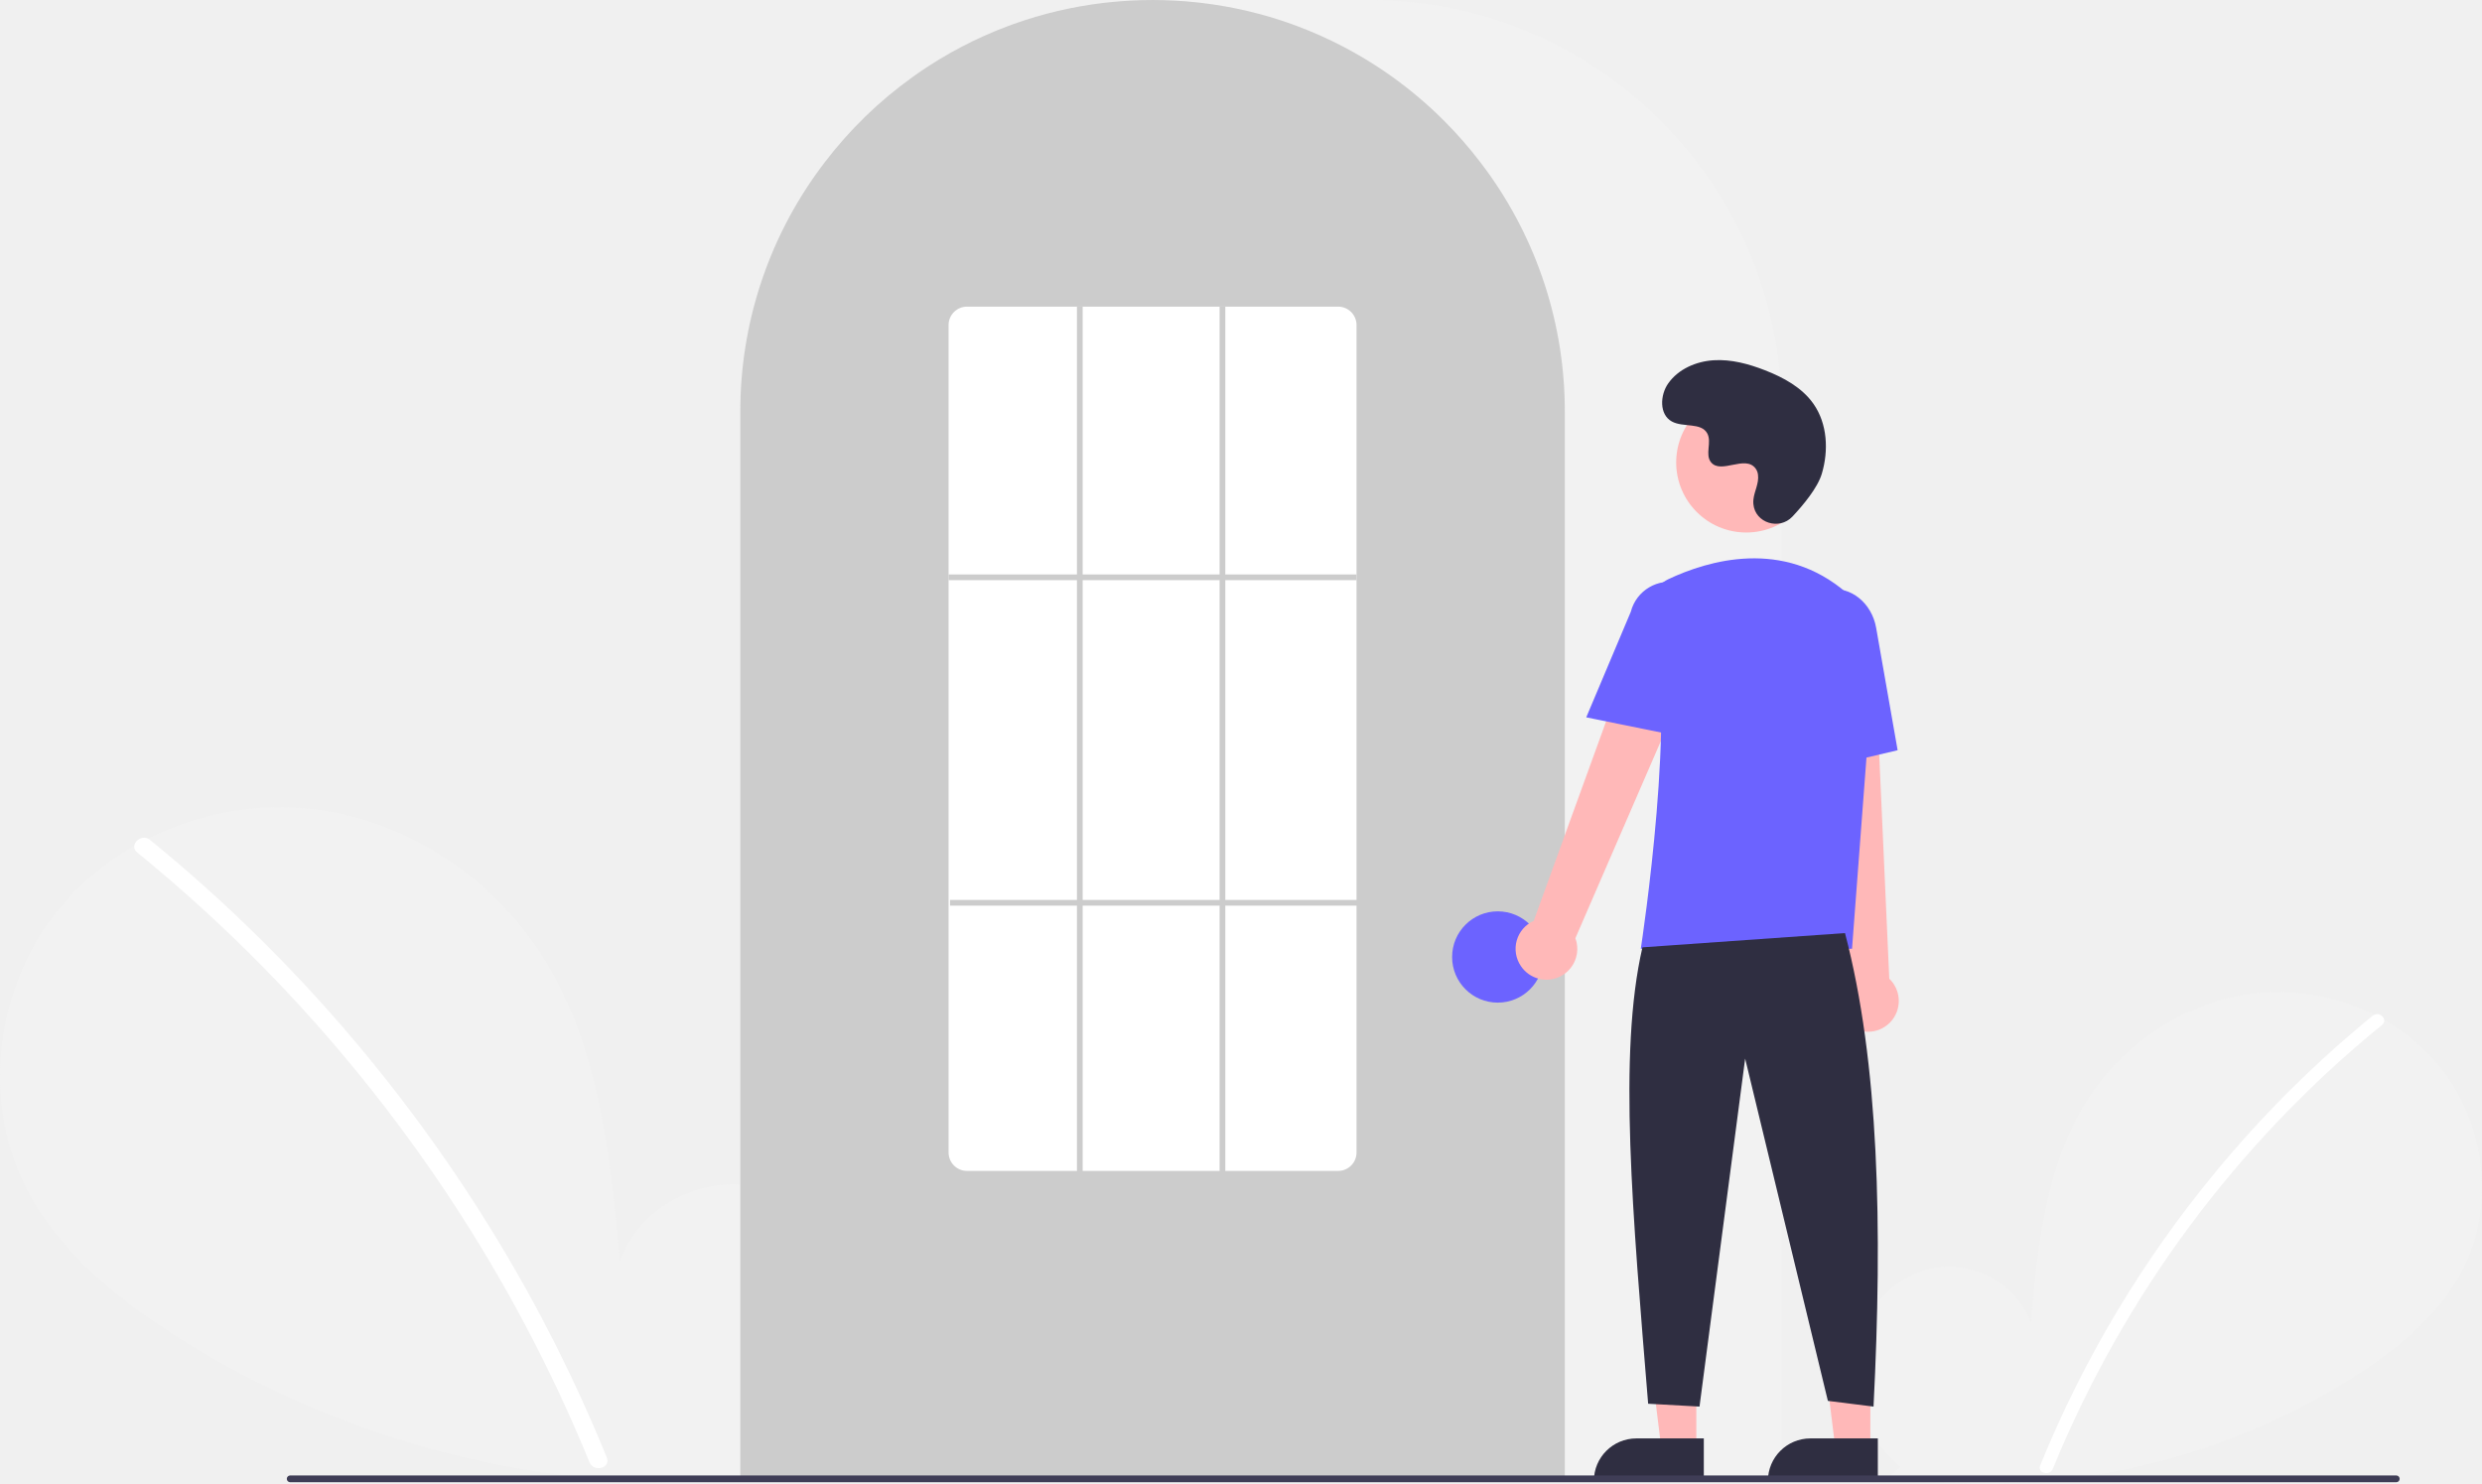
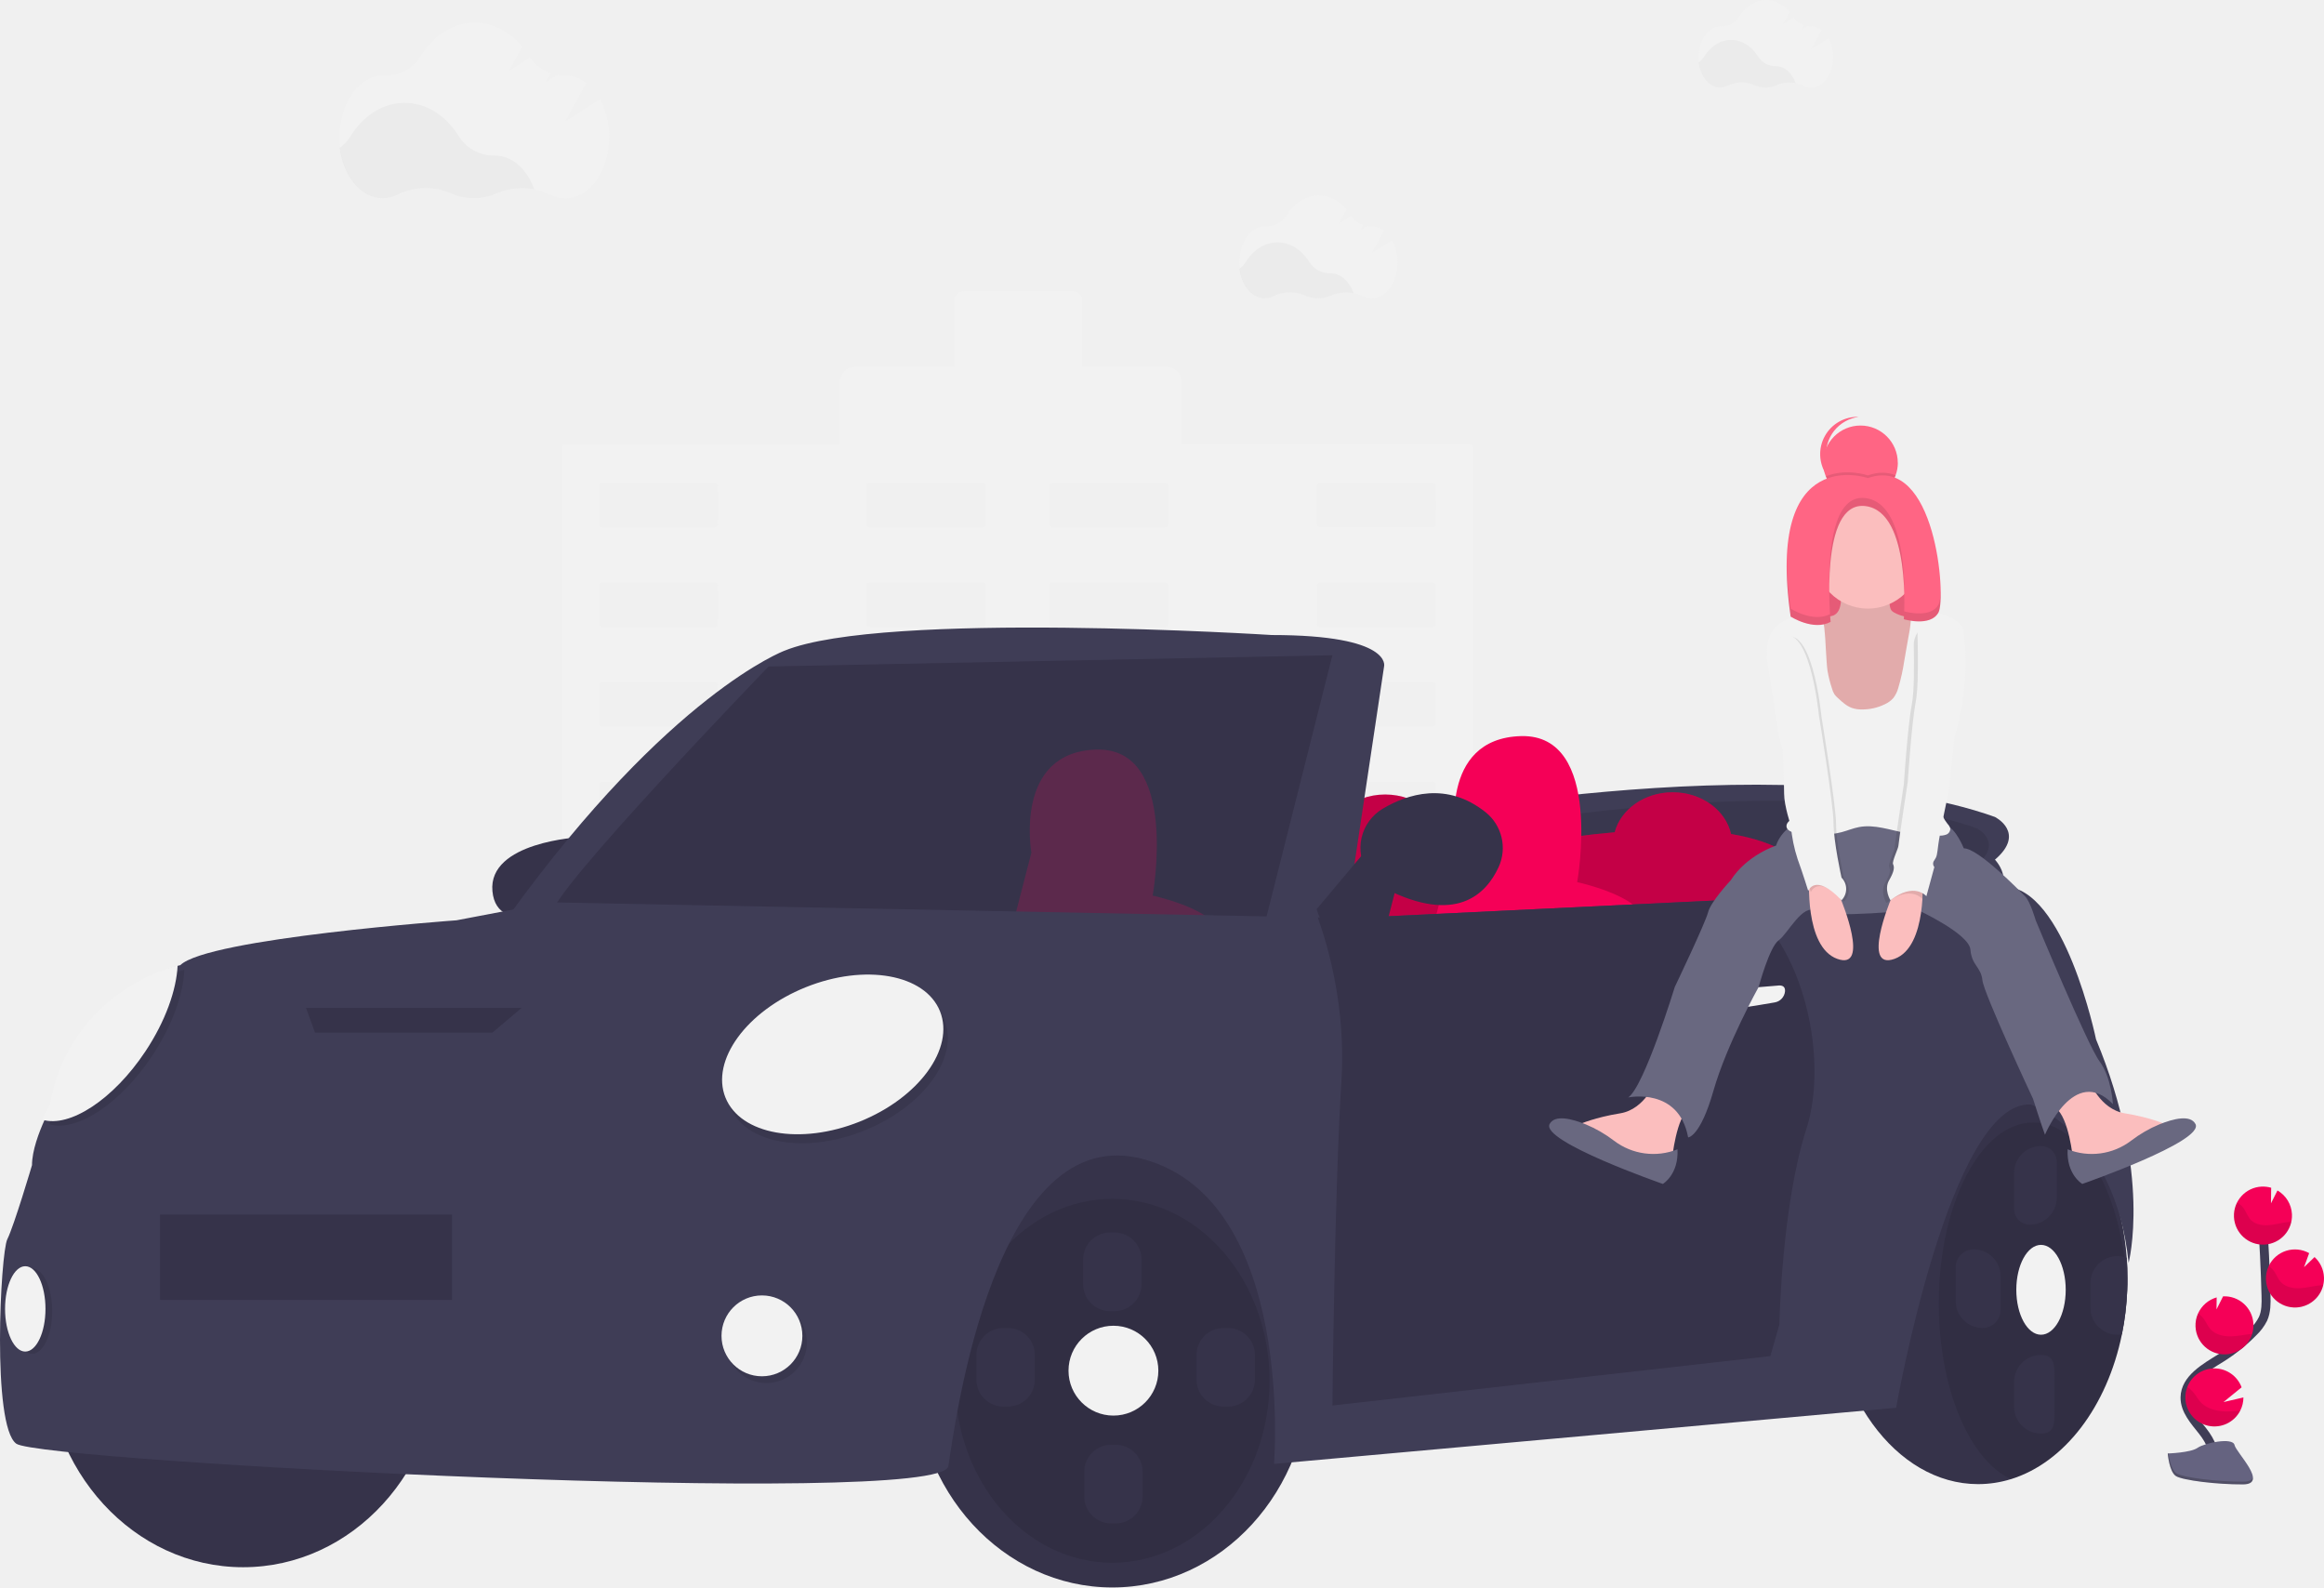
- <svg xmlns="http://www.w3.org/2000/svg" id="b368e7d6-7c4a-408c-9a35-0514749a7e1a" data-name="Layer 1" width="870" height="520.139" viewBox="0 0 870 520.139">
-   <path d="M831.092,704.187c-11.138-9.412-17.904-24.28-16.13-38.754s12.764-27.78,27.018-30.854,30.504,5.435,34.834,19.359c2.383-26.846,5.129-54.818,19.402-77.68,12.924-20.701,35.309-35.514,59.569-38.164s49.803,7.359,64.933,26.507,18.835,46.985,8.238,68.969c-7.806,16.195-22.188,28.247-37.257,38.052a240.452,240.452,0,0,1-164.454,35.977Z" transform="translate(-165 -189.9307)" fill="#f2f2f2" />
-   <path d="M996.728,546.01a393.414,393.414,0,0,0-54.826,54.442,394.561,394.561,0,0,0-61.752,103.194c-1.112,2.725,3.313,3.911,4.412,1.216A392.342,392.342,0,0,1,999.963,549.245c2.284-1.86-.97-5.08-3.236-3.236Z" transform="translate(-165 -189.9307)" fill="#fff" />
-   <path d="M445.067,701.63c15.299-12.927,24.591-33.348,22.154-53.228s-17.531-38.156-37.11-42.377-41.897,7.464-47.844,26.59c-3.273-36.873-7.044-75.292-26.648-106.693-17.751-28.433-48.497-48.778-81.818-52.418s-68.404,10.107-89.185,36.407-25.869,64.535-11.315,94.729c10.722,22.243,30.475,38.797,51.172,52.264,66.03,42.965,147.939,60.884,225.877,49.415" transform="translate(-165 -189.9307)" fill="#f2f2f2" />
-   <path d="M217.567,484.373a540.355,540.355,0,0,1,75.304,74.777A548.076,548.076,0,0,1,352.257,647.04a545.835,545.835,0,0,1,25.43,53.846c1.527,3.743-4.55,5.372-6.06,1.671a536.36,536.36,0,0,0-49.009-92.727A539.734,539.734,0,0,0,256.889,528.632a538.441,538.441,0,0,0-43.766-39.815c-3.138-2.555,1.332-6.978,4.444-4.444Z" transform="translate(-165 -189.9307)" fill="#fff" />
-   <path d="M789.5,708.931h-365v-374.5c0-79.678,64.822-144.5,144.5-144.5h76c79.677,0,144.5,64.822,144.5,144.5Z" transform="translate(-165 -189.9307)" fill="#f2f2f2" />
-   <path d="M713.5,708.931h-289v-374.5a143.382,143.382,0,0,1,27.596-84.944c.664-.905,1.326-1.798,2.009-2.681a144.466,144.466,0,0,1,30.754-29.851c.66-.48,1.322-.952,1.994-1.423a144.16,144.16,0,0,1,31.472-16.459c.661-.25,1.334-.501,2.007-.742a144.02,144.02,0,0,1,31.108-7.336c.658-.09,1.333-.16,2.008-.23a146.288,146.288,0,0,1,31.105,0c.673.07,1.349.141,2.014.231a143.995,143.995,0,0,1,31.1,7.335c.673.241,1.346.492,2.009.743a143.799,143.799,0,0,1,31.106,16.216c.672.461,1.344.933,2.006,1.405a145.987,145.987,0,0,1,18.384,15.564,144.305,144.305,0,0,1,12.724,14.551c.681.88,1.343,1.773,2.005,2.677A143.382,143.382,0,0,1,713.5,334.431Z" transform="translate(-165 -189.9307)" fill="#ccc" />
-   <circle cx="525" cy="335.5" r="16" fill="#6c63ff" />
-   <polygon points="594.599 507.783 582.339 507.783 576.506 460.495 594.601 460.496 594.599 507.783" fill="#ffb8b8" />
-   <path d="M573.582,504.28h23.644a0,0,0,0,1,0,0v14.887a0,0,0,0,1,0,0H558.695a0,0,0,0,1,0,0v0a14.887,14.887,0,0,1,14.887-14.887Z" fill="#2f2e41" />
-   <polygon points="655.599 507.783 643.339 507.783 637.506 460.495 655.601 460.496 655.599 507.783" fill="#ffb8b8" />
-   <path d="M634.582,504.28h23.644a0,0,0,0,1,0,0v14.887a0,0,0,0,1,0,0H619.695a0,0,0,0,1,0,0v0a14.887,14.887,0,0,1,14.887-14.887Z" fill="#2f2e41" />
-   <path d="M698.098,528.6a10.743,10.743,0,0,1,4.511-15.843l41.676-114.867L764.791,409.082,717.206,518.853a10.801,10.801,0,0,1-19.109,9.748Z" transform="translate(-165 -189.9307)" fill="#ffb8b8" />
-   <path d="M814.336,550.184a10.743,10.743,0,0,1-2.893-16.217L798.533,412.458l23.338,1.066L827.236,533.045a10.801,10.801,0,0,1-12.9,17.139Z" transform="translate(-165 -189.9307)" fill="#ffb8b8" />
-   <circle cx="612.106" cy="162.123" r="24.561" fill="#ffb8b8" />
-   <path d="M814.18,522.549H740.133l.089-.576c.133-.861,13.197-86.439,3.562-114.436a11.813,11.813,0,0,1,6.069-14.584h0c13.772-6.485,40.208-14.471,62.52,4.909a28.234,28.234,0,0,1,9.459,23.396Z" transform="translate(-165 -189.9307)" fill="#6c63ff" />
-   <path d="M754.354,448.181,721.018,441.418l15.626-37.03a13.997,13.997,0,0,1,27.106,6.998Z" transform="translate(-165 -189.9307)" fill="#6c63ff" />
-   <path d="M797.05,460.739l-2.004-45.941c-1.52-8.636,3.424-16.8,11.027-18.135,7.605-1.33,15.032,4.66,16.558,13.36l7.533,42.928Z" transform="translate(-165 -189.9307)" fill="#6c63ff" />
-   <path d="M811.716,517.049c11.915,45.377,13.214,103.069,10,166l-16-2-29-120-16,122-18-1c-5.377-66.03-10.613-122.715-2-160Z" transform="translate(-165 -189.9307)" fill="#2f2e41" />
-   <path d="M793.289,371.035c-4.582,4.881-13.091,2.261-13.688-4.407a8.055,8.055,0,0,1,.01-1.556c.308-2.954,2.015-5.635,1.606-8.754a4.59,4.59,0,0,0-.84-2.149c-3.651-4.889-12.222,2.187-15.668-2.239-2.113-2.714.371-6.987-1.251-10.021-2.14-4.004-8.479-2.029-12.454-4.221-4.423-2.439-4.158-9.225-1.247-13.353,3.551-5.034,9.776-7.72,15.923-8.107s12.253,1.275,17.992,3.511c6.521,2.541,12.988,6.054,17.001,11.788,4.88,6.973,5.35,16.348,2.909,24.502C802.098,360.99,797.031,367.049,793.289,371.035Z" transform="translate(-165 -189.9307)" fill="#2f2e41" />
-   <path d="M1004.982,709.574h-738.294a1.191,1.191,0,0,1,0-2.381h738.294a1.191,1.191,0,0,1,0,2.381Z" transform="translate(-165 -189.9307)" fill="#3f3d56" />
-   <path d="M634,600.431H504a6.465,6.465,0,0,1-6.5-6.415V303.846a6.465,6.465,0,0,1,6.5-6.415H634a6.465,6.465,0,0,1,6.5,6.415V594.015A6.465,6.465,0,0,1,634,600.431Z" transform="translate(-165 -189.9307)" fill="#fff" />
-   <rect x="332.5" y="201.39" width="143" height="2" fill="#ccc" />
-   <rect x="333" y="315.5" width="143" height="2" fill="#ccc" />
-   <rect x="377.5" y="107.5" width="2" height="304" fill="#ccc" />
-   <rect x="427.5" y="107.5" width="2" height="304" fill="#ccc" />
+ <svg xmlns="http://www.w3.org/2000/svg" id="a1a4a747-966c-40c1-8b1e-379ad2323333" data-name="Layer 1" width="1034.75" height="706.69" viewBox="0 0 1034.75 706.69">
+   <path d="M737.11,294.39H608.76V266.63a6.64,6.64,0,0,0-6.64-6.64H564.43V230.42a4.18,4.18,0,0,0-4.18-4.18H511.7a4.18,4.18,0,0,0-4.18,4.18V260H463.21a6.64,6.64,0,0,0-6.64,6.64v27.76H334.18a1.35,1.35,0,0,0-1.34,1.35V664.26a1.35,1.35,0,0,0,1.34,1.35h81.34a1.35,1.35,0,0,0,1.35-1.35V614.68a1.36,1.36,0,0,1,1.35-1.35h34.36a1.36,1.36,0,0,1,1.35,1.35v49.58a1.35,1.35,0,0,0,1.34,1.35H616a1.36,1.36,0,0,0,1.35-1.35V614.68a1.35,1.35,0,0,1,1.34-1.35h34.36a1.35,1.35,0,0,1,1.35,1.35v49.58a1.36,1.36,0,0,0,1.35,1.35h81.34a1.36,1.36,0,0,0,1.35-1.35V295.74A1.36,1.36,0,0,0,737.11,294.39ZM402.31,596.11a1.34,1.34,0,0,1-1.34,1.34H350.73a1.34,1.34,0,0,1-1.35-1.34V579a1.35,1.35,0,0,1,1.35-1.35H401a1.35,1.35,0,0,1,1.34,1.35Zm0-44.34a1.34,1.34,0,0,1-1.34,1.35H350.73a1.34,1.34,0,0,1-1.35-1.35V534.62a1.34,1.34,0,0,1,1.35-1.35H401a1.34,1.34,0,0,1,1.34,1.35Zm0-44.33a1.35,1.35,0,0,1-1.34,1.35H350.73a1.35,1.35,0,0,1-1.35-1.35V490.28a1.35,1.35,0,0,1,1.35-1.35H401a1.35,1.35,0,0,1,1.34,1.35Zm0-44.34a1.34,1.34,0,0,1-1.34,1.35H350.73a1.34,1.34,0,0,1-1.35-1.35V446a1.34,1.34,0,0,1,1.35-1.35H401a1.34,1.34,0,0,1,1.34,1.35Zm0-44.33a1.35,1.35,0,0,1-1.34,1.35H350.73a1.35,1.35,0,0,1-1.35-1.35V401.61a1.34,1.34,0,0,1,1.35-1.34H401a1.34,1.34,0,0,1,1.34,1.34Zm0-44.33a1.34,1.34,0,0,1-1.34,1.34H350.73a1.34,1.34,0,0,1-1.35-1.34V357.28a1.35,1.35,0,0,1,1.35-1.35H401a1.35,1.35,0,0,1,1.34,1.35Zm0-44.34a1.34,1.34,0,0,1-1.34,1.35H350.73a1.34,1.34,0,0,1-1.35-1.35V313a1.34,1.34,0,0,1,1.35-1.35H401a1.34,1.34,0,0,1,1.34,1.35Zm119.11,266a1.34,1.34,0,0,1-1.35,1.34H469.83a1.35,1.35,0,0,1-1.35-1.34V579a1.36,1.36,0,0,1,1.35-1.35h50.24a1.35,1.35,0,0,1,1.35,1.35Zm0-44.34a1.34,1.34,0,0,1-1.35,1.35H469.83a1.35,1.35,0,0,1-1.35-1.35V534.62a1.35,1.35,0,0,1,1.35-1.35h50.24a1.34,1.34,0,0,1,1.35,1.35Zm0-44.33a1.35,1.35,0,0,1-1.35,1.35H469.83a1.36,1.36,0,0,1-1.35-1.35V490.28a1.36,1.36,0,0,1,1.35-1.35h50.24a1.35,1.35,0,0,1,1.35,1.35Zm0-44.34a1.34,1.34,0,0,1-1.35,1.35H469.83a1.35,1.35,0,0,1-1.35-1.35V446a1.35,1.35,0,0,1,1.35-1.35h50.24a1.34,1.34,0,0,1,1.35,1.35Zm0-44.33a1.35,1.35,0,0,1-1.35,1.35H469.83a1.36,1.36,0,0,1-1.35-1.35V401.61a1.35,1.35,0,0,1,1.35-1.34h50.24a1.34,1.34,0,0,1,1.35,1.34Zm0-44.33a1.34,1.34,0,0,1-1.35,1.34H469.83a1.35,1.35,0,0,1-1.35-1.34V357.28a1.36,1.36,0,0,1,1.35-1.35h50.24a1.35,1.35,0,0,1,1.35,1.35Zm0-44.34a1.34,1.34,0,0,1-1.35,1.35H469.83a1.35,1.35,0,0,1-1.35-1.35V313a1.35,1.35,0,0,1,1.35-1.35h50.24a1.34,1.34,0,0,1,1.35,1.35Zm81.39,266a1.34,1.34,0,0,1-1.35,1.34H551.22a1.35,1.35,0,0,1-1.35-1.34V579a1.36,1.36,0,0,1,1.35-1.35h50.24a1.35,1.35,0,0,1,1.35,1.35Zm0-44.34a1.34,1.34,0,0,1-1.35,1.35H551.22a1.35,1.35,0,0,1-1.35-1.35V534.62a1.35,1.35,0,0,1,1.35-1.35h50.24a1.34,1.34,0,0,1,1.35,1.35Zm0-44.33a1.35,1.35,0,0,1-1.35,1.35H551.22a1.36,1.36,0,0,1-1.35-1.35V490.28a1.36,1.36,0,0,1,1.35-1.35h50.24a1.35,1.35,0,0,1,1.35,1.35Zm0-44.34a1.34,1.34,0,0,1-1.35,1.35H551.22a1.35,1.35,0,0,1-1.35-1.35V446a1.35,1.35,0,0,1,1.35-1.35h50.24a1.34,1.34,0,0,1,1.35,1.35Zm0-44.33a1.35,1.35,0,0,1-1.35,1.35H551.22a1.36,1.36,0,0,1-1.35-1.35V401.61a1.35,1.35,0,0,1,1.35-1.34h50.24a1.34,1.34,0,0,1,1.35,1.34Zm0-44.33a1.34,1.34,0,0,1-1.35,1.34H551.22a1.35,1.35,0,0,1-1.35-1.34V357.28a1.36,1.36,0,0,1,1.35-1.35h50.24a1.35,1.35,0,0,1,1.35,1.35Zm0-44.34a1.34,1.34,0,0,1-1.35,1.35H551.22a1.35,1.35,0,0,1-1.35-1.35V313a1.35,1.35,0,0,1,1.35-1.35h50.24a1.34,1.34,0,0,1,1.35,1.35Zm119.11,266a1.35,1.35,0,0,1-1.35,1.34H670.33a1.34,1.34,0,0,1-1.35-1.34V579a1.35,1.35,0,0,1,1.35-1.35h50.24a1.36,1.36,0,0,1,1.35,1.35Zm0-44.34a1.35,1.35,0,0,1-1.35,1.35H670.33a1.34,1.34,0,0,1-1.35-1.35V534.62a1.34,1.34,0,0,1,1.35-1.35h50.24a1.35,1.35,0,0,1,1.35,1.35Zm0-44.33a1.36,1.36,0,0,1-1.35,1.35H670.33a1.35,1.35,0,0,1-1.35-1.35V490.28a1.35,1.35,0,0,1,1.35-1.35h50.24a1.36,1.36,0,0,1,1.35,1.35Zm0-44.34a1.35,1.35,0,0,1-1.35,1.35H670.33A1.34,1.34,0,0,1,669,463.1V446a1.34,1.34,0,0,1,1.35-1.35h50.24a1.35,1.35,0,0,1,1.35,1.35Zm0-44.33a1.36,1.36,0,0,1-1.35,1.35H670.33a1.35,1.35,0,0,1-1.35-1.35V401.61a1.34,1.34,0,0,1,1.35-1.34h50.24a1.35,1.35,0,0,1,1.35,1.34Zm0-44.33a1.35,1.35,0,0,1-1.35,1.34H670.33a1.34,1.34,0,0,1-1.35-1.34V357.28a1.35,1.35,0,0,1,1.35-1.35h50.24a1.36,1.36,0,0,1,1.35,1.35Zm0-44.34a1.35,1.35,0,0,1-1.35,1.35H670.33A1.34,1.34,0,0,1,669,330.1V313a1.34,1.34,0,0,1,1.35-1.35h50.24a1.35,1.35,0,0,1,1.35,1.35Z" transform="translate(-82.63 -96.65)" fill="#f2f2f2" />
+   <path d="M349.78,140.89l-15.52,9.84,9.42-17.14a15.35,15.35,0,0,0-9.38-3.35h-.25a18.09,18.09,0,0,1-3.22-.24l-5.26,3.33,2.25-4.1a18.66,18.66,0,0,1-9.2-7l-9.41,6,5.94-10.81c-5.5-6.61-12.92-10.66-21.09-10.66-9.79,0-18.51,5.82-24.14,14.89a18,18,0,0,1-16,8.6h-.52c-10.81,0-19.57,12.26-19.57,27.37S242.63,185,253.44,185a14.72,14.72,0,0,0,6.81-1.71,28.21,28.21,0,0,1,23.69-.46,24.66,24.66,0,0,0,20.14,0,28.23,28.23,0,0,1,23.47.46A14.72,14.72,0,0,0,334.3,185c10.81,0,19.57-12.26,19.57-27.38A34.7,34.7,0,0,0,349.78,140.89Z" transform="translate(-82.63 -96.65)" fill="#f2f2f2" />
+   <path d="M320.53,180.94a28.89,28.89,0,0,0-16.77,1.82,24.69,24.69,0,0,1-20.13,0,28.28,28.28,0,0,0-23.69.46,14.61,14.61,0,0,1-6.82,1.71c-9.6,0-17.59-9.67-19.25-22.43a18.43,18.43,0,0,0,4.8-5.18c5.63-9.07,14.35-14.89,24.14-14.89s18.4,5.75,24,14.73a18.48,18.48,0,0,0,15.95,8.76h.25C310.69,165.87,317.31,172,320.53,180.94Z" transform="translate(-82.63 -96.65)" opacity="0.03" />
+   <path d="M896.76,113.68,889,118.59l4.7-8.55a7.67,7.67,0,0,0-4.68-1.67h-.12a8.6,8.6,0,0,1-1.61-.12l-2.62,1.67,1.12-2a9.4,9.4,0,0,1-4.59-3.48l-4.69,3,3-5.39A13.71,13.71,0,0,0,869,96.65c-4.88,0-9.23,2.91-12,7.43a9,9,0,0,1-8,4.29h-.26c-5.39,0-9.76,6.11-9.76,13.65s4.37,13.65,9.76,13.65a7.32,7.32,0,0,0,3.4-.85,14.08,14.08,0,0,1,11.81-.23,12.33,12.33,0,0,0,10.05,0,14.11,14.11,0,0,1,11.71.23,7.29,7.29,0,0,0,3.36.83c5.39,0,9.76-6.11,9.76-13.65A17.38,17.38,0,0,0,896.76,113.68Z" transform="translate(-82.63 -96.65)" fill="#f2f2f2" />
+   <path d="M882.17,133.65a14.52,14.52,0,0,0-8.37.91,12.28,12.28,0,0,1-5,1.06,12.41,12.41,0,0,1-5-1.08,14.1,14.1,0,0,0-11.82.23,7.29,7.29,0,0,1-3.4.85c-4.79,0-8.77-4.82-9.6-11.19a9.26,9.26,0,0,0,2.4-2.58c2.8-4.52,7.15-7.43,12-7.43s9.18,2.87,12,7.35a9.22,9.22,0,0,0,8,4.37h.13C877.26,126.14,880.56,129.2,882.17,133.65Z" transform="translate(-82.63 -96.65)" opacity="0.03" />
+   <path d="M702.45,203.61l-9.1,5.77,5.52-10a9,9,0,0,0-5.5-2h-.15a10.79,10.79,0,0,1-1.89-.14l-3.08,2,1.32-2.41a11,11,0,0,1-5.4-4.09l-5.52,3.5,3.49-6.34a16.15,16.15,0,0,0-12.37-6.26c-5.74,0-10.86,3.42-14.16,8.74a10.56,10.56,0,0,1-9.36,5h-.31c-6.34,0-11.47,7.19-11.47,16s5.13,16.05,11.47,16.05a8.56,8.56,0,0,0,4-1,16.56,16.56,0,0,1,13.89-.27,14.52,14.52,0,0,0,11.81,0,16.58,16.58,0,0,1,13.77.27,8.68,8.68,0,0,0,4,1c6.34,0,11.48-7.18,11.48-16.05A20.4,20.4,0,0,0,702.45,203.61Z" transform="translate(-82.63 -96.65)" fill="#f2f2f2" />
+   <path d="M685.3,227.1a17,17,0,0,0-9.84,1.07,14.52,14.52,0,0,1-11.81,0,16.56,16.56,0,0,0-13.89.27,8.59,8.59,0,0,1-4,1c-5.63,0-10.32-5.67-11.29-13.15a10.75,10.75,0,0,0,2.81-3c3.3-5.32,8.42-8.73,14.16-8.73s10.8,3.37,14.1,8.63a10.82,10.82,0,0,0,9.35,5.14H675C679.52,218.26,683.41,221.86,685.3,227.1Z" transform="translate(-82.63 -96.65)" opacity="0.03" />
+   <path d="M1029.88,665.85c0,1.72,0,3.44-.11,5.14a121.57,121.57,0,0,1-2.38,19.69c-6.57,32.11-25.54,57.07-49.37,64.44a49.29,49.29,0,0,1-14.64,2.23c-36.73,0-66.5-41-66.5-91.5s29.77-91.5,66.5-91.5c34.45,0,62.79,36.06,66.16,82.25C1029.77,659.64,1029.88,662.73,1029.88,665.85Z" transform="translate(-82.63 -96.65)" fill="#36334a" />
+   <path d="M1029.77,671a121.57,121.57,0,0,1-2.38,19.69c-6.57,32.11-25.54,57.07-49.37,64.44-18.45-8.49-32.14-40.31-32.14-78.27,0-44.46,18.8-80.5,42-80.5,19.47,0,35.85,25.42,40.6,59.91C1029.14,661,1029.57,665.94,1029.77,671Z" transform="translate(-82.63 -96.65)" opacity="0.1" />
+   <path d="M695.88,463.35s180-37,275-3c0,0,14,7,0,19,0,0,13.24,14-9.88,19L869.15,504,695.88,486.35Z" transform="translate(-82.63 -96.65)" fill="#3f3d56" />
+   <path d="M727.38,468s154.11-31.68,235.45-2.57c0,0,12,6,0,16.27,0,0,11.33,12-8.46,16.27l-78.64,4.83L727.38,487.71Z" transform="translate(-82.63 -96.65)" opacity="0.1" />
+   <path d="M902.88,523.35l-12-24s5.26-24.28-37.5-31.42c-2.37-10.59-13.11-18.58-26-18.58-12.58,0-23.1,7.6-25.82,17.8-6.14.53-12.68,1.25-19.68,2.2l-9.78,52.44-1.22-2.44s6.21-28.68-49.76-32.87a20.82,20.82,0,0,0,4.76-13.13c0-12.71-11.87-23-26.5-23s-26.5,10.29-26.5,23a21,21,0,0,0,5.56,14.08q-7.85.75-16.56,1.92l-11,59,51,7,81-12L775.71,529l46.17,6.34Z" transform="translate(-82.63 -96.65)" fill="#f50057" />
+   <path d="M902.88,523.35l-12-24s5.26-24.28-37.5-31.42c-2.37-10.59-13.11-18.58-26-18.58-12.58,0-23.1,7.6-25.82,17.8-6.14.53-12.68,1.25-19.68,2.2l-9.78,52.44-1.22-2.44s6.21-28.68-49.76-32.87a20.82,20.82,0,0,0,4.76-13.13c0-12.71-11.87-23-26.5-23s-26.5,10.29-26.5,23a21,21,0,0,0,5.56,14.08q-7.85.75-16.56,1.92l-11,59,51,7,81-12L775.71,529l46.17,6.34Z" transform="translate(-82.63 -96.65)" opacity="0.2" />
+   <path d="M730.86,470.23s-8-44.88,29-45.88,25,65,25,65,28,6,30,17-97,14-97,14Z" transform="translate(-82.63 -96.65)" fill="#f50057" />
+   <path d="M665.88,707.35c0,53-39.4,96-88,96s-88-43-88-96,39.89-104.5,88.5-104.5S665.88,654.33,665.88,707.35Z" transform="translate(-82.63 -96.65)" fill="#36334a" />
+   <ellipse cx="495.25" cy="614.7" rx="70" ry="80.99" opacity="0.1" />
+   <ellipse cx="108.25" cy="601.69" rx="88" ry="96" fill="#36334a" />
+   <path d="M340.88,469.35s-41,2-39,24,35,6,35,6Z" transform="translate(-82.63 -96.65)" fill="#36334a" />
+   <path d="M682,506l16.88-112.65s4-14-50-14c0,0-173-11-217,7,0,0-51,19-122,117C309.88,503.35,675,512,682,506Z" transform="translate(-82.63 -96.65)" fill="#3f3d56" />
+   <path d="M675.88,388.35l-31,123-19.44-.47-92-2.24-205.19-5c-.57-9.72,96.6-110.29,96.6-110.29Z" transform="translate(-82.63 -96.65)" fill="#36334a" />
+   <path d="M533.47,508.64l8.38-32.4s-8-44.89,29-45.89,25,65,25,65,25.5,5.47,29.56,15.53Z" transform="translate(-82.63 -96.65)" fill="#f50057" opacity="0.2" />
+   <path d="M1030.38,658.85c-6-58-43.5-70.5-43.5-70.5-36-2-60,135-60,135l-277,25s9.5-116.5-57.5-135.5-84.5,117.5-87.5,136.5-404-2-415-10-7-85-4-91,11-33,11-33c0-6.44,3.08-14.58,5.64-20.23,1.8-4,3.36-6.77,3.36-6.77,8.69-49.28,53.81-61.21,56.84-62l.16,0c12-12,123-20,123-20l42-8,341.47,6.71,14.53.29L857.48,497l117.4-5.65c27,0,41,68,41,68C1040.88,619.35,1030.38,658.85,1030.38,658.85Z" transform="translate(-82.63 -96.65)" fill="#3f3d56" />
+   <ellipse cx="455.39" cy="570.05" rx="51.48" ry="32.23" transform="translate(-262.51 114.57) rotate(-21.92)" opacity="0.1" />
+   <ellipse cx="453.39" cy="566.05" rx="51.48" ry="32.23" transform="translate(-261.16 113.53) rotate(-21.92)" fill="#f2f2f2" />
+   <path d="M164.72,528.39c-.51,11-5.44,24.88-14.31,38.25-14.27,21.52-33.84,34.19-45.89,30.48,1.8-4,3.36-6.77,3.36-6.77C116.57,541.07,161.69,529.14,164.72,528.39Z" transform="translate(-82.63 -96.65)" opacity="0.1" />
+   <path d="M161.72,526.39c-.51,11-5.44,24.88-14.31,38.25-14.27,21.52-33.84,34.19-45.89,30.48,1.8-4,3.36-6.77,3.36-6.77C113.57,539.07,158.69,527.14,161.72,526.39Z" transform="translate(-82.63 -96.65)" fill="#f2f2f2" />
+   <polygon points="219.25 459.69 140.25 459.69 136.25 448.69 232.25 448.69 219.25 459.69" fill="#36334a" />
+   <rect x="71.25" y="540.69" width="130" height="38" fill="#36334a" />
+   <circle cx="341.25" cy="597.69" r="18" opacity="0.1" />
+   <circle cx="339.25" cy="594.69" r="18" fill="#f2f2f2" />
+   <ellipse cx="14.25" cy="583.69" rx="9" ry="19" opacity="0.1" />
+   <ellipse cx="11.25" cy="582.69" rx="9" ry="19" fill="#f2f2f2" />
+   <path d="M886.88,599.35c-11,34-12,87-12,87l-4,14-195,22s1-98,4-144c2.11-32.45-5.72-59.92-10.53-73.29l14.53.29L857.48,497C886.48,517.33,896.75,568.82,886.88,599.35Z" transform="translate(-82.63 -96.65)" fill="#36334a" />
+   <path d="M842.42,538.05a4.91,4.91,0,0,0-4.52,5.69,3.51,3.51,0,0,0,2,2.61c3.23,1.61,24.73-2,32.88-3.44a5.53,5.53,0,0,0,4.62-4.93c.1-1.42-.42-2.63-2.5-2.63Z" transform="translate(-82.63 -96.65)" fill="#f2f2f2" />
+   <path d="M668.88,501.35s5,22,29,15l8-31-16-9Z" transform="translate(-82.63 -96.65)" fill="#36334a" />
+   <path d="M698.27,456.68c11-6.52,28.45-12.22,45.71,1.47a20.4,20.4,0,0,1,5.89,24.54c-5.65,12.23-19.06,25.5-50.37,9.61a20.2,20.2,0,0,1-7.62-6.74l-.16-.24A20.3,20.3,0,0,1,698.27,456.68Z" transform="translate(-82.63 -96.65)" fill="#36334a" />
+   <circle cx="495.75" cy="610.19" r="20" fill="#f2f2f2" />
+   <ellipse cx="908.75" cy="574.19" rx="11" ry="20" fill="#f2f2f2" />
+   <rect x="482.25" y="548.69" width="26" height="35" rx="12" fill="#36334a" />
+   <path d="M908.75,510.19h0a7,7,0,0,1,7,7v16a12,12,0,0,1-12,12h0a7,7,0,0,1-7-7v-16a12,12,0,0,1,12-12Z" fill="#36334a" />
+   <path d="M991.38,734.85h0a12,12,0,0,1-12-12v-11a12,12,0,0,1,12-12h0c6.6,0,6,5.4,6,12v11C997.37,729.45,998,734.85,991.38,734.85Z" transform="translate(-82.63 -96.65)" fill="#36334a" />
+   <path d="M878.75,556.19h0a12,12,0,0,1,12,12v15a8,8,0,0,1-8,8h0a12,12,0,0,1-12-12v-15A8,8,0,0,1,878.75,556.19Z" fill="#36334a" />
+   <path d="M1029.88,665.85c0,1.72,0,3.44-.11,5.14a121.57,121.57,0,0,1-2.38,19.69,12.21,12.21,0,0,1-2,.17,12,12,0,0,1-12-12v-11a12,12,0,0,1,12-12,11.71,11.71,0,0,1,3.1.41c.36.1.72.21,1.06.34C1029.77,659.64,1029.88,662.73,1029.88,665.85Z" transform="translate(-82.63 -96.65)" fill="#36334a" />
+   <rect x="532.75" y="591.19" width="26" height="35" rx="12" fill="#36334a" />
+   <rect x="434.75" y="591.19" width="26" height="35" rx="12" fill="#36334a" />
+   <rect x="482.75" y="643.19" width="26" height="35" rx="12" fill="#36334a" />
+   <path d="M927.64,302.66a16.42,16.42,0,0,1-1,5.59,16.6,16.6,0,0,1-31.09.44,16.33,16.33,0,0,1-1.14-6,16.6,16.6,0,0,1,33.2,0Z" transform="translate(-82.63 -96.65)" fill="#ff6584" />
+   <path d="M897.78,306.8a16.6,16.6,0,0,1,6.46-22.57,16.43,16.43,0,0,1,6-2,16.6,16.6,0,1,0,1.4,33.07A16.59,16.59,0,0,1,897.78,306.8Z" transform="translate(-82.63 -96.65)" fill="#ff6584" />
+   <rect x="807.66" y="229.13" width="44.47" height="69.37" fill="#ff6584" />
+   <rect x="808.66" y="227.13" width="44.47" height="69.37" opacity="0.1" />
+   <path d="M820,577.46s-4.74,13-16,14.82S786.24,597,786.24,597l26.68,17.19,14.23-1.78s1.77-18.38,7.7-22.53S820,577.46,820,577.46Z" transform="translate(-82.63 -96.65)" fill="#fbbebe" />
+   <path d="M1012.72,577.46s4.74,13,16,14.82,17.78,4.75,17.78,4.75l-26.68,17.19-14.23-1.78s-1.77-18.38-7.7-22.53S1012.72,577.46,1012.72,577.46Z" transform="translate(-82.63 -96.65)" fill="#fbbebe" />
+   <path d="M882.88,462.44s-7.12,3.56-9.49,10.67c0,0-13,4.15-20.16,15.42,0,0-8.89,9.48-10.08,14.23S828.33,536,828.33,536s-13.63,44.46-20.75,49.21c0,0,22.53-4.75,26.68,17.78,0,0,5.34,0,11.27-20.75S865.68,536,865.68,536s4.75-17.79,8.9-20.75,10.67-16.6,16.6-13.05,45.06-.59,45.06-.59,23.12,10.67,23.71,17.79,4.75,7.7,5.34,13.63,22.53,52.77,22.53,52.77,4.15,13,5.33,16c0,0,13.05-31.42,30.24-13.64,0,0-.59-11.86-5.93-19S989,506.31,989,506.31s-2.37-8.3-4.74-10.67S963.51,474.3,957,474.3c0,0-3.56-8.9-7.71-10.08Z" transform="translate(-82.63 -96.65)" fill="#696880" />
+   <path d="M829.52,608.29a28.89,28.89,0,0,1-28.23-3.8,56.27,56.27,0,0,0-12.59-7.29c-6.28-2.54-13.81-4.43-16.1-.17-4.15,7.7,50.4,26.68,50.4,26.68S830.11,619.55,829.52,608.29Z" transform="translate(-82.63 -96.65)" fill="#696880" />
+   <path d="M1003.23,608.29a28.89,28.89,0,0,0,28.23-3.8,56.27,56.27,0,0,1,12.59-7.29c6.28-2.54,13.81-4.43,16.1-.17,4.15,7.7-50.4,26.68-50.4,26.68S1002.64,619.55,1003.23,608.29Z" transform="translate(-82.63 -96.65)" fill="#696880" />
+   <path d="M902.26,364.92c-.23,2.06-.9,4.29-2.66,5.39-1.44.9-3.26.82-4.92,1.17a11.44,11.44,0,0,0-7.83,6.76,17.52,17.52,0,0,0-.74,10.55,38.85,38.85,0,0,0,1.51,5.07c1.75,4.92,3.85,9.79,7.09,13.89a59,59,0,0,0,9.3,8.76c2.11,1.72,4.29,3.48,6.89,4.29a21.36,21.36,0,0,0,5.41.71c2.25.11,4.64.18,6.59-.94,3-1.73,3.9-5.56,5.52-8.62,1.39-2.61,3.45-4.81,4.74-7.47a29.78,29.78,0,0,0,2-6.51l2.77-12.31c1-4.46,1.92-9.5-.6-13.33a2.1,2.1,0,0,0-.74-.77,2.75,2.75,0,0,0-1.51-.16,16.32,16.32,0,0,1-9.15-2.09,3.62,3.62,0,0,1-1.15-.9,4.53,4.53,0,0,1-.71-2.11,22.29,22.29,0,0,0-1.28-4.46,3,3,0,0,0-.87-1.33,3.11,3.11,0,0,0-1.4-.47,114.49,114.49,0,0,0-12.93-1.36c-1.43-.06-3.57-.63-4.54.62S902.42,363.42,902.26,364.92Z" transform="translate(-82.63 -96.65)" fill="#fbbebe" />
+   <path d="M902.26,364.92c-.23,2.06-.9,4.29-2.66,5.39-1.44.9-3.26.82-4.92,1.17a11.44,11.44,0,0,0-7.83,6.76,17.52,17.52,0,0,0-.74,10.55,38.85,38.85,0,0,0,1.51,5.07c1.75,4.92,3.85,9.79,7.09,13.89a59,59,0,0,0,9.3,8.76c2.11,1.72,4.29,3.48,6.89,4.29a21.36,21.36,0,0,0,5.41.71c2.25.11,4.64.18,6.59-.94,3-1.73,3.9-5.56,5.52-8.62,1.39-2.61,3.45-4.81,4.74-7.47a29.78,29.78,0,0,0,2-6.51l2.77-12.31c1-4.46,1.92-9.5-.6-13.33a2.1,2.1,0,0,0-.74-.77,2.75,2.75,0,0,0-1.51-.16,16.32,16.32,0,0,1-9.15-2.09,3.62,3.62,0,0,1-1.15-.9,4.53,4.53,0,0,1-.71-2.11,22.29,22.29,0,0,0-1.28-4.46,3,3,0,0,0-.87-1.33,3.11,3.11,0,0,0-1.4-.47,114.49,114.49,0,0,0-12.93-1.36c-1.43-.06-3.57-.63-4.54.62S902.42,363.42,902.26,364.92Z" transform="translate(-82.63 -96.65)" opacity="0.1" />
+   <path d="M894.23,372a27.43,27.43,0,0,0-7.14-1.13c-5.72-.14-11.83,1.84-15.14,6.51a15.37,15.37,0,0,0-2.29,11.45,23.71,23.71,0,0,0,5.2,10.67,32.07,32.07,0,0,1,4,5.24c1.58,3,1.62,6.58,2,10,1,8.11,4.46,15.75,5.84,23.81s.18,17.42-6.19,22.56c-1.07.86-2.36,1.76-2.45,3.13-.15,2.19,2.7,3.13,4.89,3.33,6.55.63,13.27,1.24,19.63-.45,2.64-.7,5.17-1.79,7.85-2.29,6.81-1.27,13.65,1.33,20.45,2.59a91.81,91.81,0,0,0,14.91,1.21,8,8,0,0,0,3.44-.45,2.75,2.75,0,0,0,1.74-2.74,4.64,4.64,0,0,0-1.18-2c-3.44-4.26-4.49-9.9-5.43-15.29L941.26,430c-1.69-9.68-3.26-20.19,1.32-28.89,3.3-6.25,9.36-10.65,12.84-16.8A9.79,9.79,0,0,0,957,378c-.52-3.09-3.31-5.3-6.17-6.6a23.21,23.21,0,0,0-17.39-.63c.1,4.33-1,8.71-1.72,13l-1.21,7a89.13,89.13,0,0,1-2.7,12.2,13.22,13.22,0,0,1-2.17,4.42,11.43,11.43,0,0,1-3.83,2.79,22.76,22.76,0,0,1-10.15,2.31,13.32,13.32,0,0,1-4.48-.68c-2.38-.86-4.31-2.63-6.17-4.35a10.08,10.08,0,0,1-1.63-1.76,10.61,10.61,0,0,1-1.11-2.67,54.29,54.29,0,0,1-1.9-7.48c-.31-1.94-.4-3.91-.54-5.87C895.39,384,895.4,377.57,894.23,372Z" transform="translate(-82.63 -96.65)" fill="#f2f2f2" />
+   <path d="M888.21,486.75s-2.37,31.42,12.45,36.76,1.78-26.09,1.78-26.09l-4.74-9.49Z" transform="translate(-82.63 -96.65)" fill="#fbbebe" />
+   <path d="M938.61,486.75s2.37,31.42-12.45,36.76-1.78-26.09-1.78-26.09l4.74-9.49Z" transform="translate(-82.63 -96.65)" fill="#fbbebe" />
+   <path d="M875.17,381.81l-4.74,7.71s4.15,26.68,4.74,31.42A61.84,61.84,0,0,0,877.54,431s.59,14.23.59,19.56,3,14.23,3,14.23a64.53,64.53,0,0,0,3,14.82c2.37,6.53,4.75,14.23,4.75,14.23s3-8.3,14.82,4.15a7.19,7.19,0,0,0,0-10.08s-3.56-16-3.56-24.3-6.52-48-6.52-48S889.4,370.54,875.17,381.81Z" transform="translate(-82.63 -96.65)" opacity="0.1" />
+   <path d="M874,381.22l-4.74,7.7s4.15,26.68,4.74,31.43a62.25,62.25,0,0,0,2.38,10.07S877,444.65,877,450s3,14.23,3,14.23a64.82,64.82,0,0,0,3,14.82c2.37,6.52,4.74,14.23,4.74,14.23s3-8.3,14.82,4.15a7.18,7.18,0,0,0,0-10.08s-3.56-16-3.56-24.31-6.52-48-6.52-48S888.21,370,874,381.22Z" transform="translate(-82.63 -96.65)" fill="#f2f2f2" />
+   <path d="M952.24,377.06l3,3.53s3.5,20.19-4.21,45.68l-2.37,23.13s-4.15,19.56-4.75,24.31-.59,5.33-1.77,7.11a2.28,2.28,0,0,0,0,3l-3.56,13.05s-5.34-6.52-16,1.78c0,0-3-4.75-.59-8.9s2.37-5.93,1.78-7.11,2.37-7.12,2.37-8.3,4.15-28.46,4.15-28.46,1.78-26.68,3.56-35.57c1.09-5.47,1.06-17.67.88-26.25-.19-8.93,10.62-13.78,17-7.49C951.9,376.7,952.07,376.88,952.24,377.06Z" transform="translate(-82.63 -96.65)" opacity="0.1" />
+   <path d="M954,375.88l3,3.53s3.49,20.18-4.21,45.68l-2.37,23.12s-4.15,19.57-4.75,24.31-.59,5.34-1.78,7.11a2.31,2.31,0,0,0,0,3l-3.55,13s-5.34-6.52-16,1.78c0,0-3-4.74-.59-8.89s2.37-5.93,1.77-7.12,2.38-7.11,2.38-8.3,4.15-28.46,4.15-28.46,1.78-26.68,3.55-35.57.6-35.57.6-35.57S945.72,367,954,375.88Z" transform="translate(-82.63 -96.65)" fill="#f2f2f2" />
+   <circle cx="831.67" cy="247.21" r="23.72" fill="#fbbebe" />
+   <path d="M926.67,308.25a16.6,16.6,0,0,1-31.09.44c9.25-3.72,18.72-.4,18.72-.4C919,306.62,923.12,306.78,926.67,308.25Z" transform="translate(-82.63 -96.65)" opacity="0.1" />
+   <path d="M914.3,309.48s-45.65-16-34.39,61.66c0,0,10.08,6.52,17.79,2.37,0,0-5.34-54,15.41-51.58s17.2,50.39,17.2,50.39,11.86,3.56,15.41-3S944.54,298.8,914.3,309.48Z" transform="translate(-82.63 -96.65)" fill="#ff6584" />
+   <path d="M913.11,318.37c-14.24-1.63-16.19,23.26-16,39.05.18-15.69,2.82-37,16-35.49,14.82,1.69,17.24,26.65,17.42,40.79C930.69,349.75,929.27,320.22,913.11,318.37Z" transform="translate(-82.63 -96.65)" opacity="0.1" />
+   <path d="M879.91,367.58A161.19,161.19,0,0,1,878.14,347a152.23,152.23,0,0,0,1.77,24.1s10.08,6.52,17.79,2.37c0,0-.13-1.28-.27-3.43C889.76,374,879.91,367.58,879.91,367.58Z" transform="translate(-82.63 -96.65)" opacity="0.1" />
+   <path d="M945.72,365.8c-3.31,6.07-13.82,3.41-15.25,3-.07,2.2-.16,3.51-.16,3.51s11.86,3.56,15.41-3c.74-1.35,1.12-5.14,1-10.21C946.62,362.41,946.27,364.79,945.72,365.8Z" transform="translate(-82.63 -96.65)" opacity="0.1" />
+   <path d="M1067.29,749.54c2.74-5.07-.37-11.29-3.94-15.81s-7.93-9.23-7.84-15c.14-8.28,8.93-13.17,16-17.56a77.94,77.94,0,0,0,14.33-11.52,21.21,21.21,0,0,0,4.4-5.89c1.45-3.24,1.41-6.93,1.32-10.48q-.45-17.73-1.75-35.43" transform="translate(-82.63 -96.65)" fill="none" stroke="#3f3d56" stroke-miterlimit="10" stroke-width="4" />
+   <path d="M1103.11,637.21a12.9,12.9,0,0,0-6.45-10.59l-2.89,5.72.09-6.93a13.08,13.08,0,0,0-4.26-.51,12.92,12.92,0,1,0,13.51,12.31Z" transform="translate(-82.63 -96.65)" fill="#f50057" />
+   <path d="M1080.07,724.66a12.92,12.92,0,0,1-24.39-5.3,12.75,12.75,0,0,1,.84-5.25,12.93,12.93,0,0,1,24.18.14l-8.07,6.57,8.87-2.06A12.79,12.79,0,0,1,1080.07,724.66Z" transform="translate(-82.63 -96.65)" fill="#f50057" />
+   <path d="M1073.69,699.57a12.92,12.92,0,0,1-13.51-12.31,12.75,12.75,0,0,1,1.12-5.88,13,13,0,0,1,8.29-7.16l-.06,5.33,2.92-5.8h0a12.92,12.92,0,0,1,13.5,12.31,12.67,12.67,0,0,1-.55,4.41A12.92,12.92,0,0,1,1073.69,699.57Z" transform="translate(-82.63 -96.65)" fill="#f50057" />
+   <path d="M1105.06,678.7a12.92,12.92,0,0,1-13.51-12.31,12.7,12.7,0,0,1,1.22-6.12,12.91,12.91,0,0,1,18-5.75l-2.28,6.25,4.69-4.51a12.91,12.91,0,0,1,4.18,8.92,12.67,12.67,0,0,1-.33,3.56A12.92,12.92,0,0,1,1105.06,678.7Z" transform="translate(-82.63 -96.65)" fill="#f50057" />
+   <path d="M1101.38,640.65c-3,.33-5.89,1.25-8.88,1.44s-6.28-.53-8.17-2.86a40.27,40.27,0,0,1-2.39-4.2,9.28,9.28,0,0,0-3.25-3.07,12.77,12.77,0,0,0-1.39,6.45,12.92,12.92,0,0,0,25.54,2.13C1102.35,640.56,1101.86,640.6,1101.38,640.65Z" transform="translate(-82.63 -96.65)" opacity="0.1" />
+   <path d="M1105.06,678.7a12.92,12.92,0,0,1-13.51-12.31,12.7,12.7,0,0,1,1.22-6.12,9.6,9.6,0,0,1,2.6,2.6c.92,1.39,1.47,3,2.56,4.27,2,2.36,5.45,3.14,8.57,3s6.12-1,9.23-1.31c.43,0,.87-.07,1.3-.08A12.92,12.92,0,0,1,1105.06,678.7Z" transform="translate(-82.63 -96.65)" opacity="0.1" />
+   <path d="M1073.69,699.57a12.92,12.92,0,0,1-13.51-12.31,12.75,12.75,0,0,1,1.12-5.88A10.65,10.65,0,0,1,1064,684c1,1.42,1.63,3,2.8,4.36,2.18,2.43,5.85,3.28,9.15,3.21s6.28-.86,9.46-1.1A12.92,12.92,0,0,1,1073.69,699.57Z" transform="translate(-82.63 -96.65)" opacity="0.1" />
+   <path d="M1080.07,724.66a12.92,12.92,0,0,1-24.39-5.3,12.75,12.75,0,0,1,.84-5.25,13,13,0,0,1,2.83,2.53c1.23,1.5,2,3.2,3.46,4.59,2.64,2.6,6.91,3.67,10.7,3.77A57,57,0,0,0,1080.07,724.66Z" transform="translate(-82.63 -96.65)" opacity="0.1" />
+   <path d="M1047.81,743.7s10.19-.31,13.27-2.5,15.68-4.8,16.45-1.29,15.32,17.46,3.81,17.55-26.75-1.79-29.82-3.66S1047.81,743.7,1047.81,743.7Z" transform="translate(-82.63 -96.65)" fill="#656380" />
+   <path d="M1081.54,756.24c-11.51.09-26.75-1.8-29.82-3.66-2.33-1.43-3.26-6.53-3.57-8.89h-.34s.64,8.23,3.71,10.1,18.31,3.75,29.82,3.66c3.32,0,4.47-1.21,4.41-3C1085.29,755.56,1084,756.22,1081.54,756.24Z" transform="translate(-82.63 -96.65)" opacity="0.2" />
</svg>
